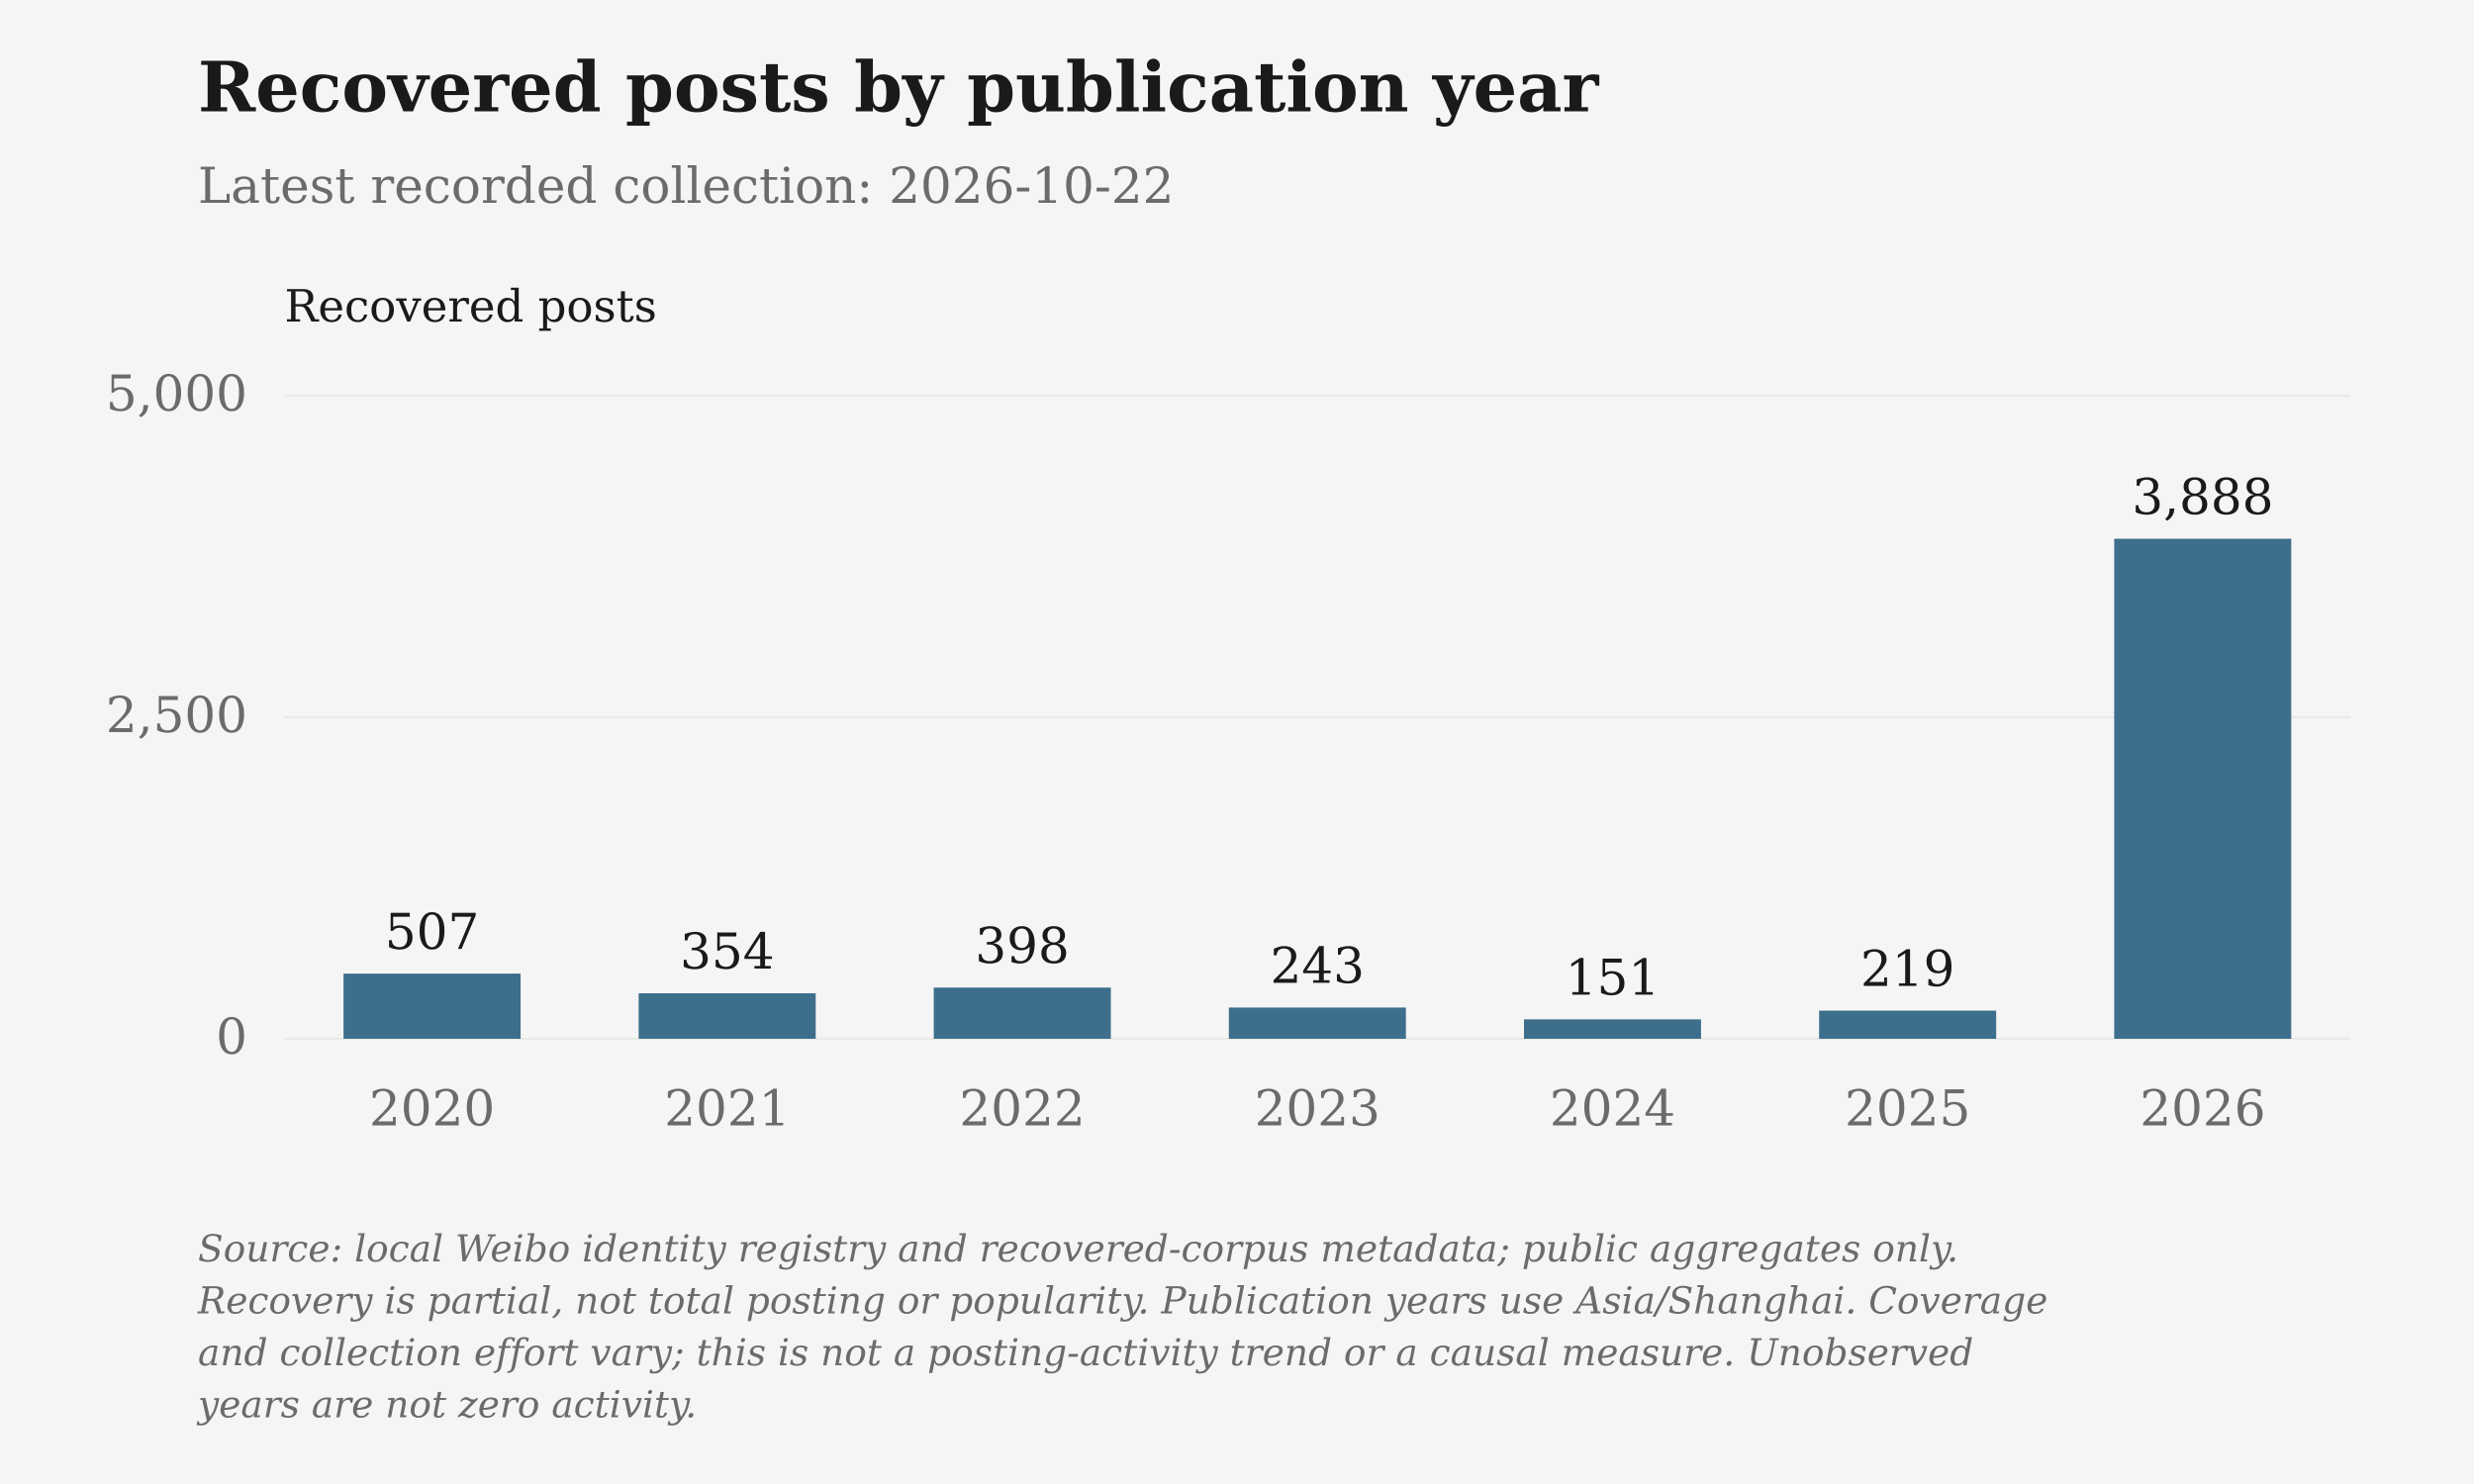
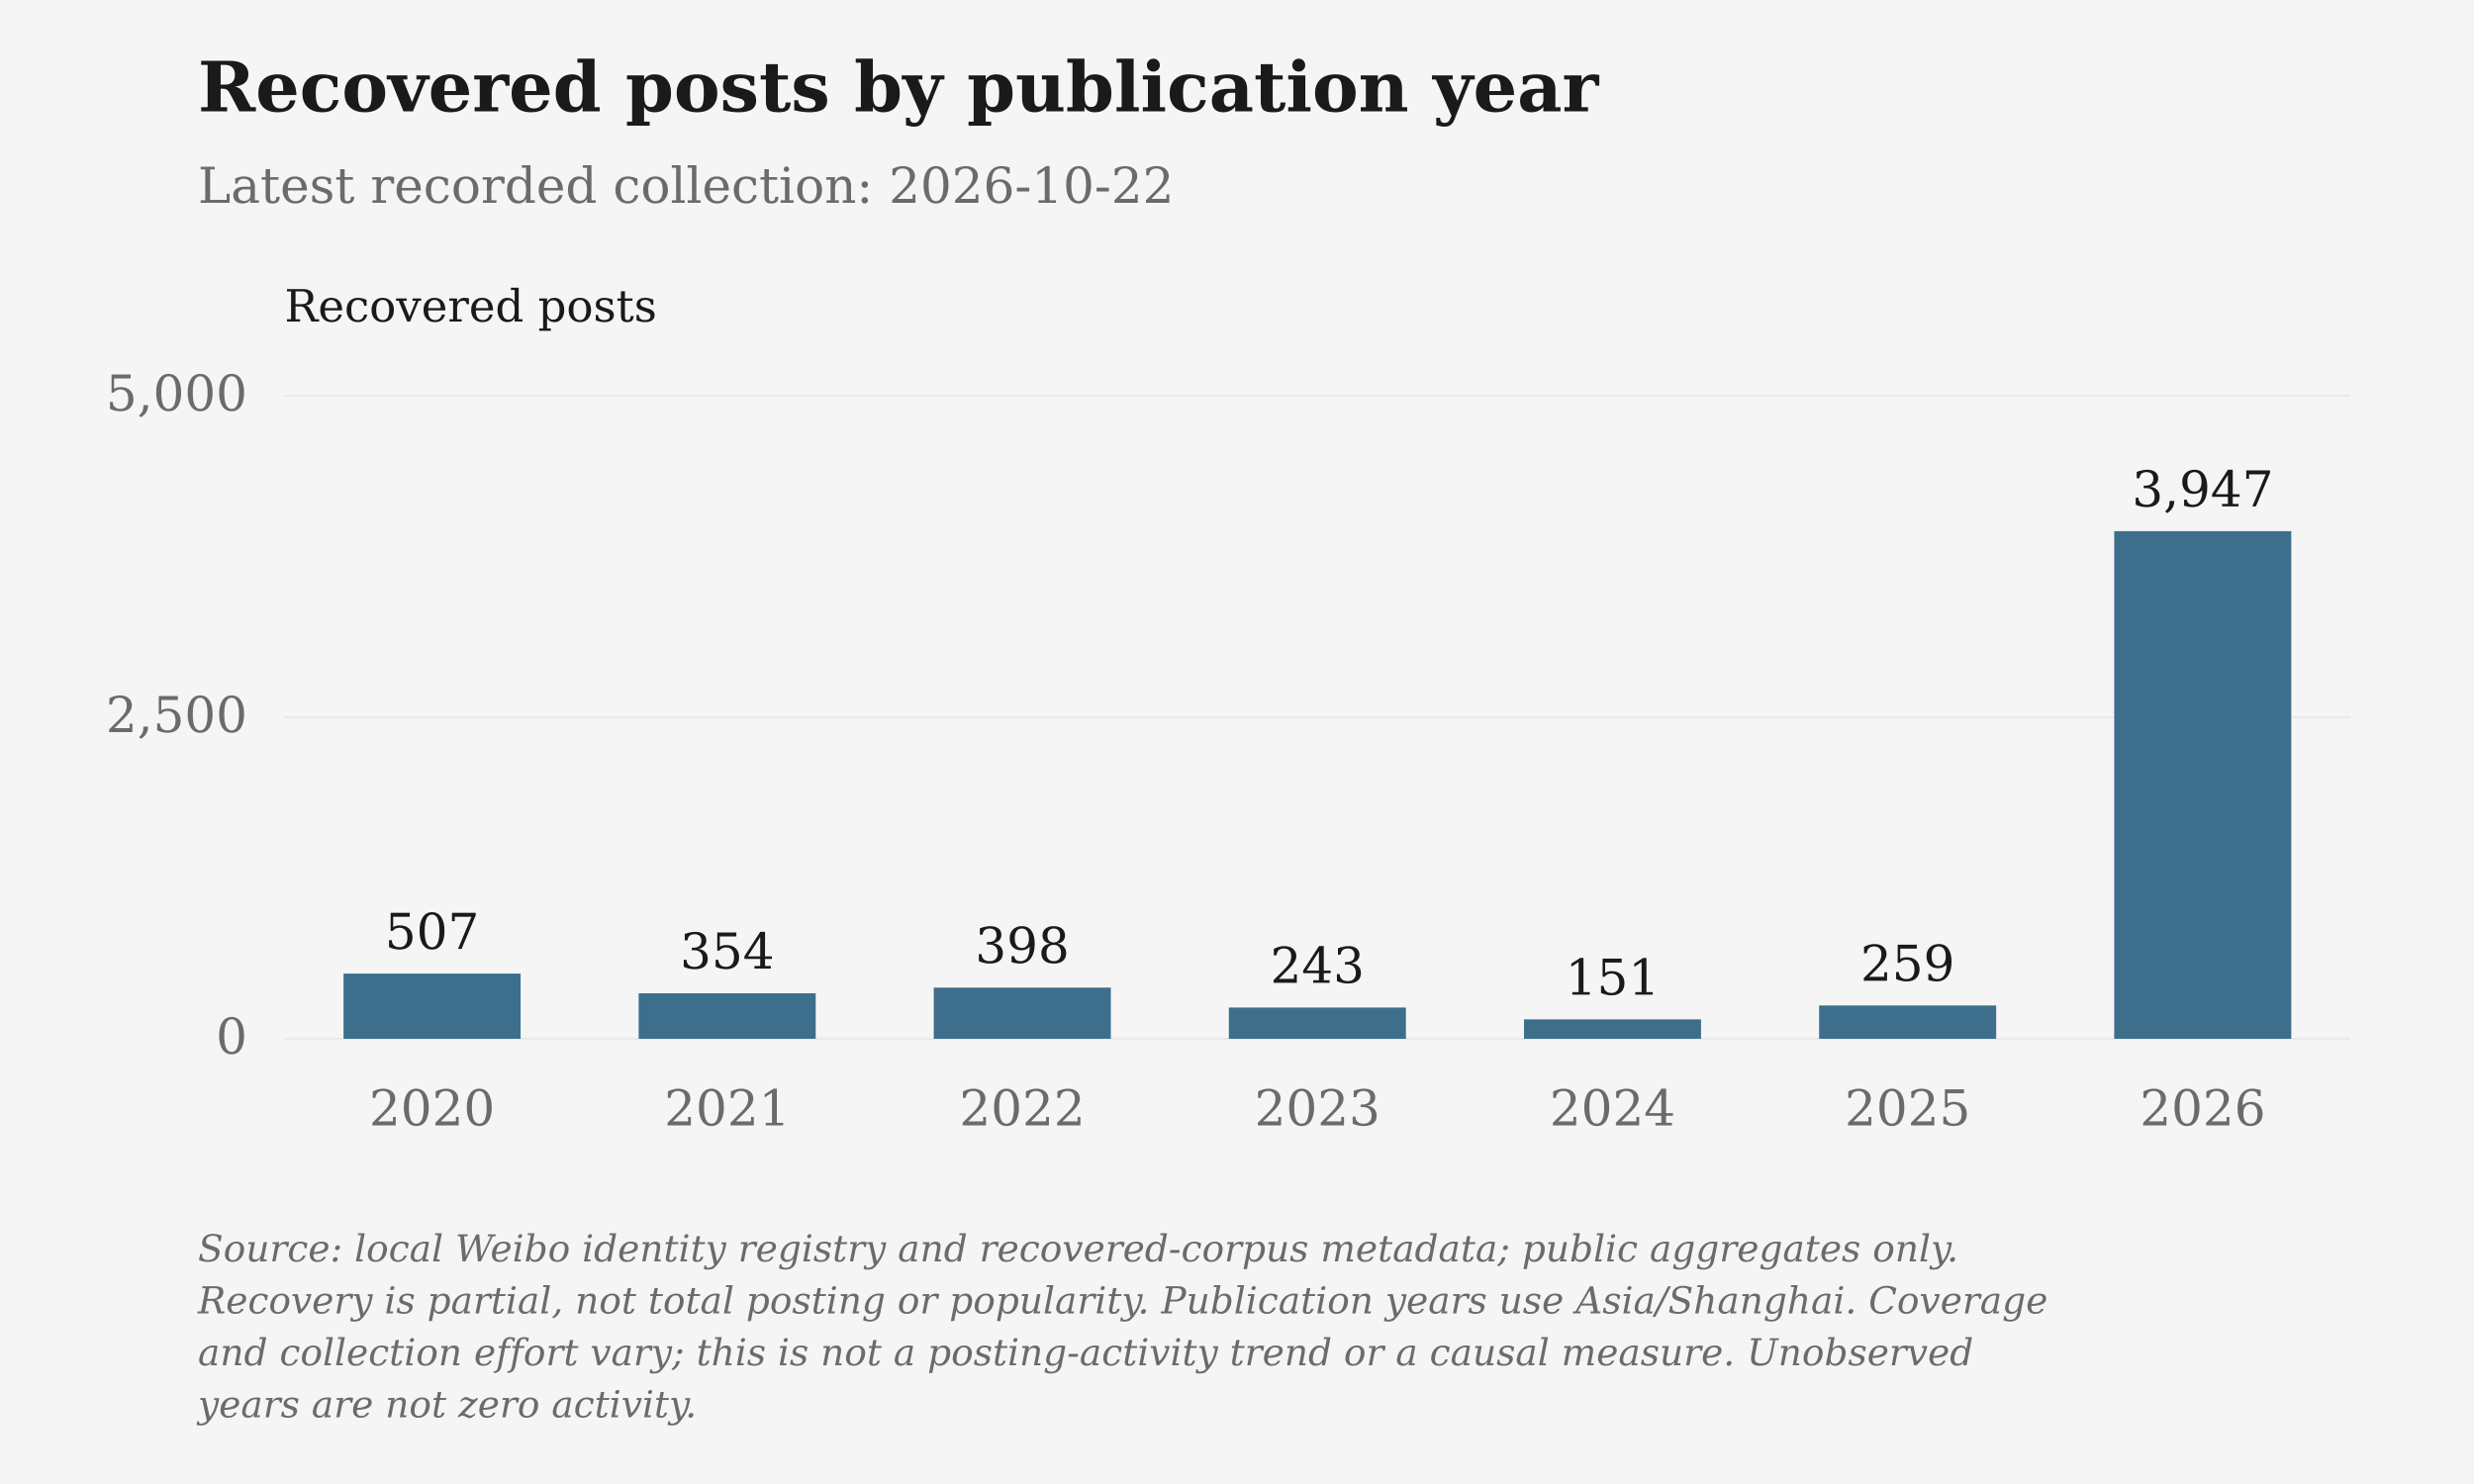
<svg xmlns="http://www.w3.org/2000/svg" viewBox="0 0 1000 600" role="img" aria-label="Recovered posts by publication year">
  <rect class="chart-background" width="1000" height="600" fill="#F5F5F5" />
  <g font-family="DejaVu Serif, Georgia, 'Times New Roman', serif" font-size="20" fill="#6B6B6B">
    <text x="80" y="45" font-size="28" font-weight="bold" fill="#1A1A1A">Recovered posts by publication year</text>
    <text x="80" y="82">Latest recorded collection: 2026-10-22</text>
    <text class="axis-unit" x="115" y="130" font-size="18" fill="#1A1A1A">Recovered posts</text>
    <path d="M115 420.00H950" stroke="#D6D3CC" stroke-opacity=".6" stroke-width=".5" />
    <text x="100" y="426.00" text-anchor="end">0</text>
    <path d="M115 290.00H950" stroke="#D6D3CC" stroke-opacity=".6" stroke-width=".5" />
    <text x="100" y="296.00" text-anchor="end">2,500</text>
    <path d="M115 160.00H950" stroke="#D6D3CC" stroke-opacity=".6" stroke-width=".5" />
    <text x="100" y="166.00" text-anchor="end">5,000</text>
    <rect class="data-bar" data-label="2020" data-value="507" x="138.86" y="393.64" width="71.57" height="26.36" fill="#3D6F8C" />
    <text x="174.64" y="383.64" text-anchor="middle" fill="#1A1A1A">507</text>
    <text x="174.64" y="455" text-anchor="middle">2020</text>
    <rect class="data-bar" data-label="2021" data-value="354" x="258.14" y="401.59" width="71.57" height="18.41" fill="#3D6F8C" />
    <text x="293.93" y="391.59" text-anchor="middle" fill="#1A1A1A">354</text>
    <text x="293.93" y="455" text-anchor="middle">2021</text>
    <rect class="data-bar" data-label="2022" data-value="398" x="377.43" y="399.30" width="71.57" height="20.70" fill="#3D6F8C" />
    <text x="413.21" y="389.30" text-anchor="middle" fill="#1A1A1A">398</text>
    <text x="413.21" y="455" text-anchor="middle">2022</text>
    <rect class="data-bar" data-label="2023" data-value="243" x="496.71" y="407.36" width="71.57" height="12.64" fill="#3D6F8C" />
    <text x="532.50" y="397.36" text-anchor="middle" fill="#1A1A1A">243</text>
    <text x="532.50" y="455" text-anchor="middle">2023</text>
    <rect class="data-bar" data-label="2024" data-value="151" x="616.00" y="412.15" width="71.57" height="7.85" fill="#3D6F8C" />
    <text x="651.79" y="402.15" text-anchor="middle" fill="#1A1A1A">151</text>
    <text x="651.79" y="455" text-anchor="middle">2024</text>
-     <rect class="data-bar" data-label="2025" data-value="219" x="735.29" y="408.61" width="71.57" height="11.39" fill="#3D6F8C" />
-     <text x="771.07" y="398.61" text-anchor="middle" fill="#1A1A1A">219</text>
+     <rect class="data-bar" data-label="2025" data-value="259" x="735.29" y="406.53" width="71.57" height="13.47" fill="#3D6F8C" />
+     <text x="771.07" y="396.53" text-anchor="middle" fill="#1A1A1A">259</text>
    <text x="771.07" y="455" text-anchor="middle">2025</text>
-     <rect class="data-bar" data-label="2026" data-value="3888" x="854.57" y="217.82" width="71.57" height="202.18" fill="#3D6F8C" />
-     <text x="890.36" y="207.82" text-anchor="middle" fill="#1A1A1A">3,888</text>
+     <rect class="data-bar" data-label="2026" data-value="3947" x="854.57" y="214.76" width="71.57" height="205.24" fill="#3D6F8C" />
+     <text x="890.36" y="204.76" text-anchor="middle" fill="#1A1A1A">3,947</text>
    <text x="890.36" y="455" text-anchor="middle">2026</text>
    <text class="figure-source" x="80" y="510" font-size="15" font-style="italic">Source: local Weibo identity registry and recovered-corpus metadata; public aggregates only.</text>
    <text class="figure-source" x="80" y="531" font-size="15" font-style="italic">Recovery is partial, not total posting or popularity. Publication years use Asia/Shanghai. Coverage</text>
    <text class="figure-source" x="80" y="552" font-size="15" font-style="italic">and collection effort vary; this is not a posting-activity trend or a causal measure. Unobserved</text>
    <text class="figure-source" x="80" y="573" font-size="15" font-style="italic">years are not zero activity.</text>
  </g>
</svg>
